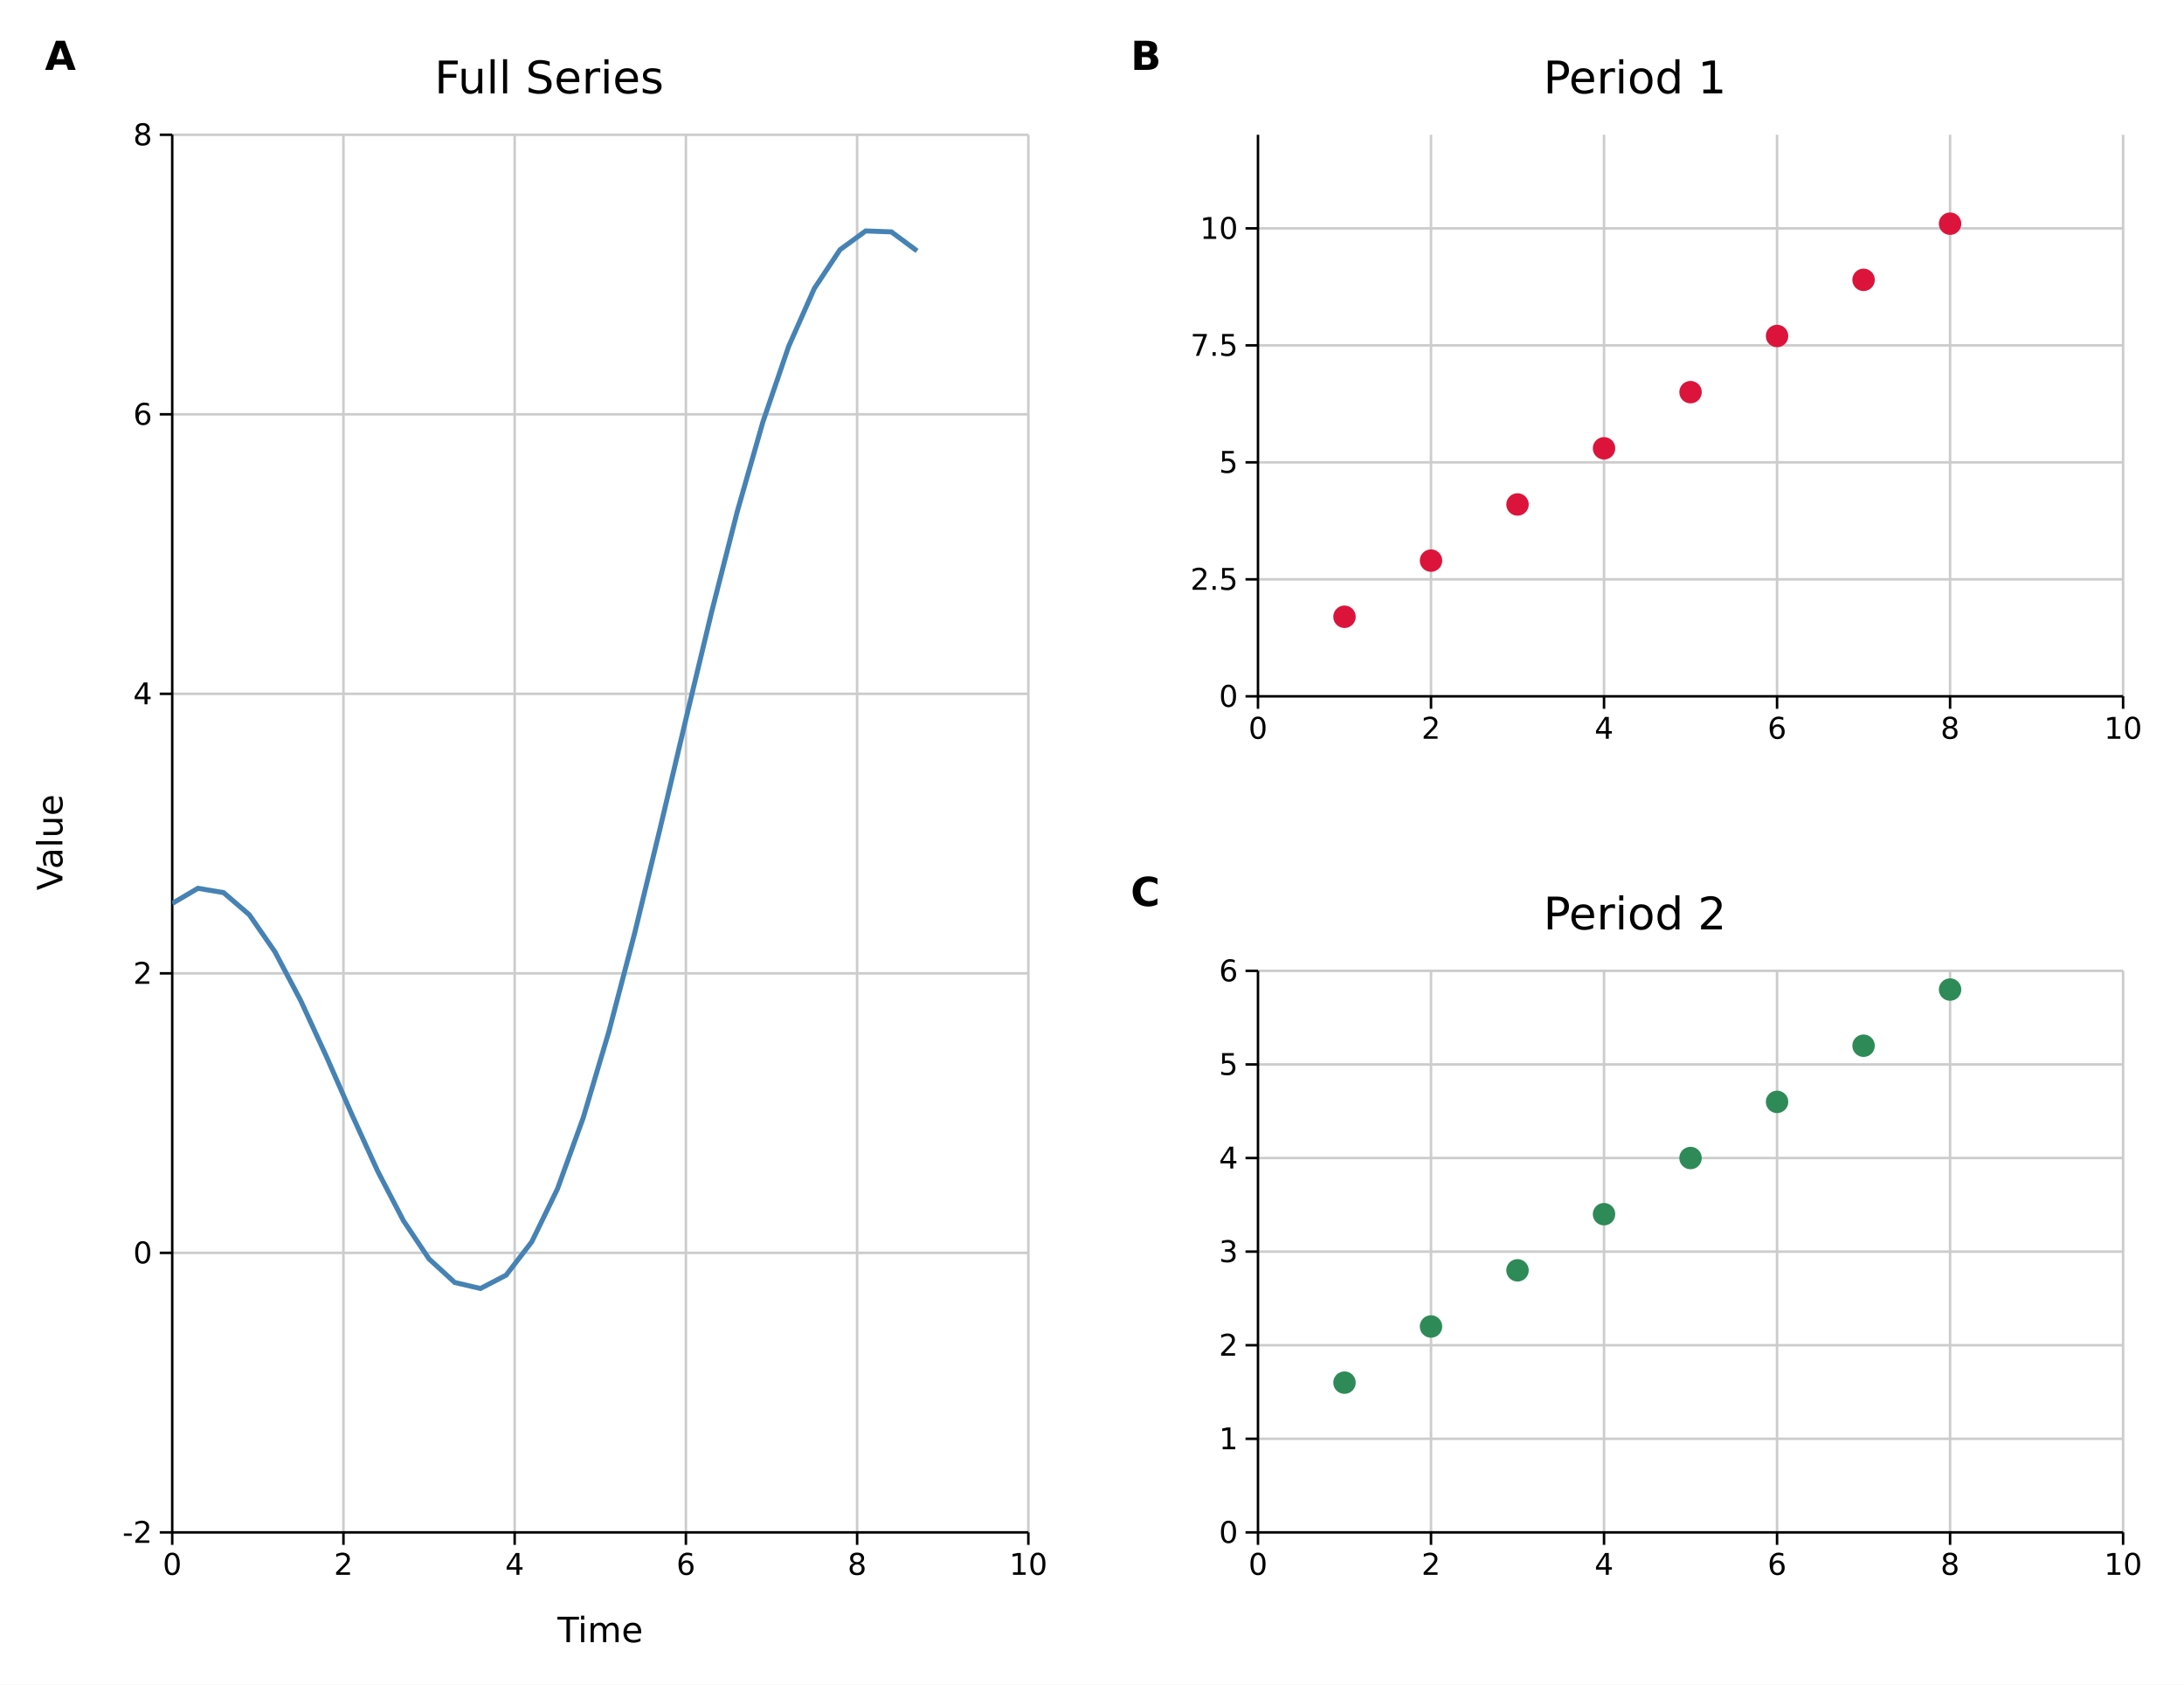
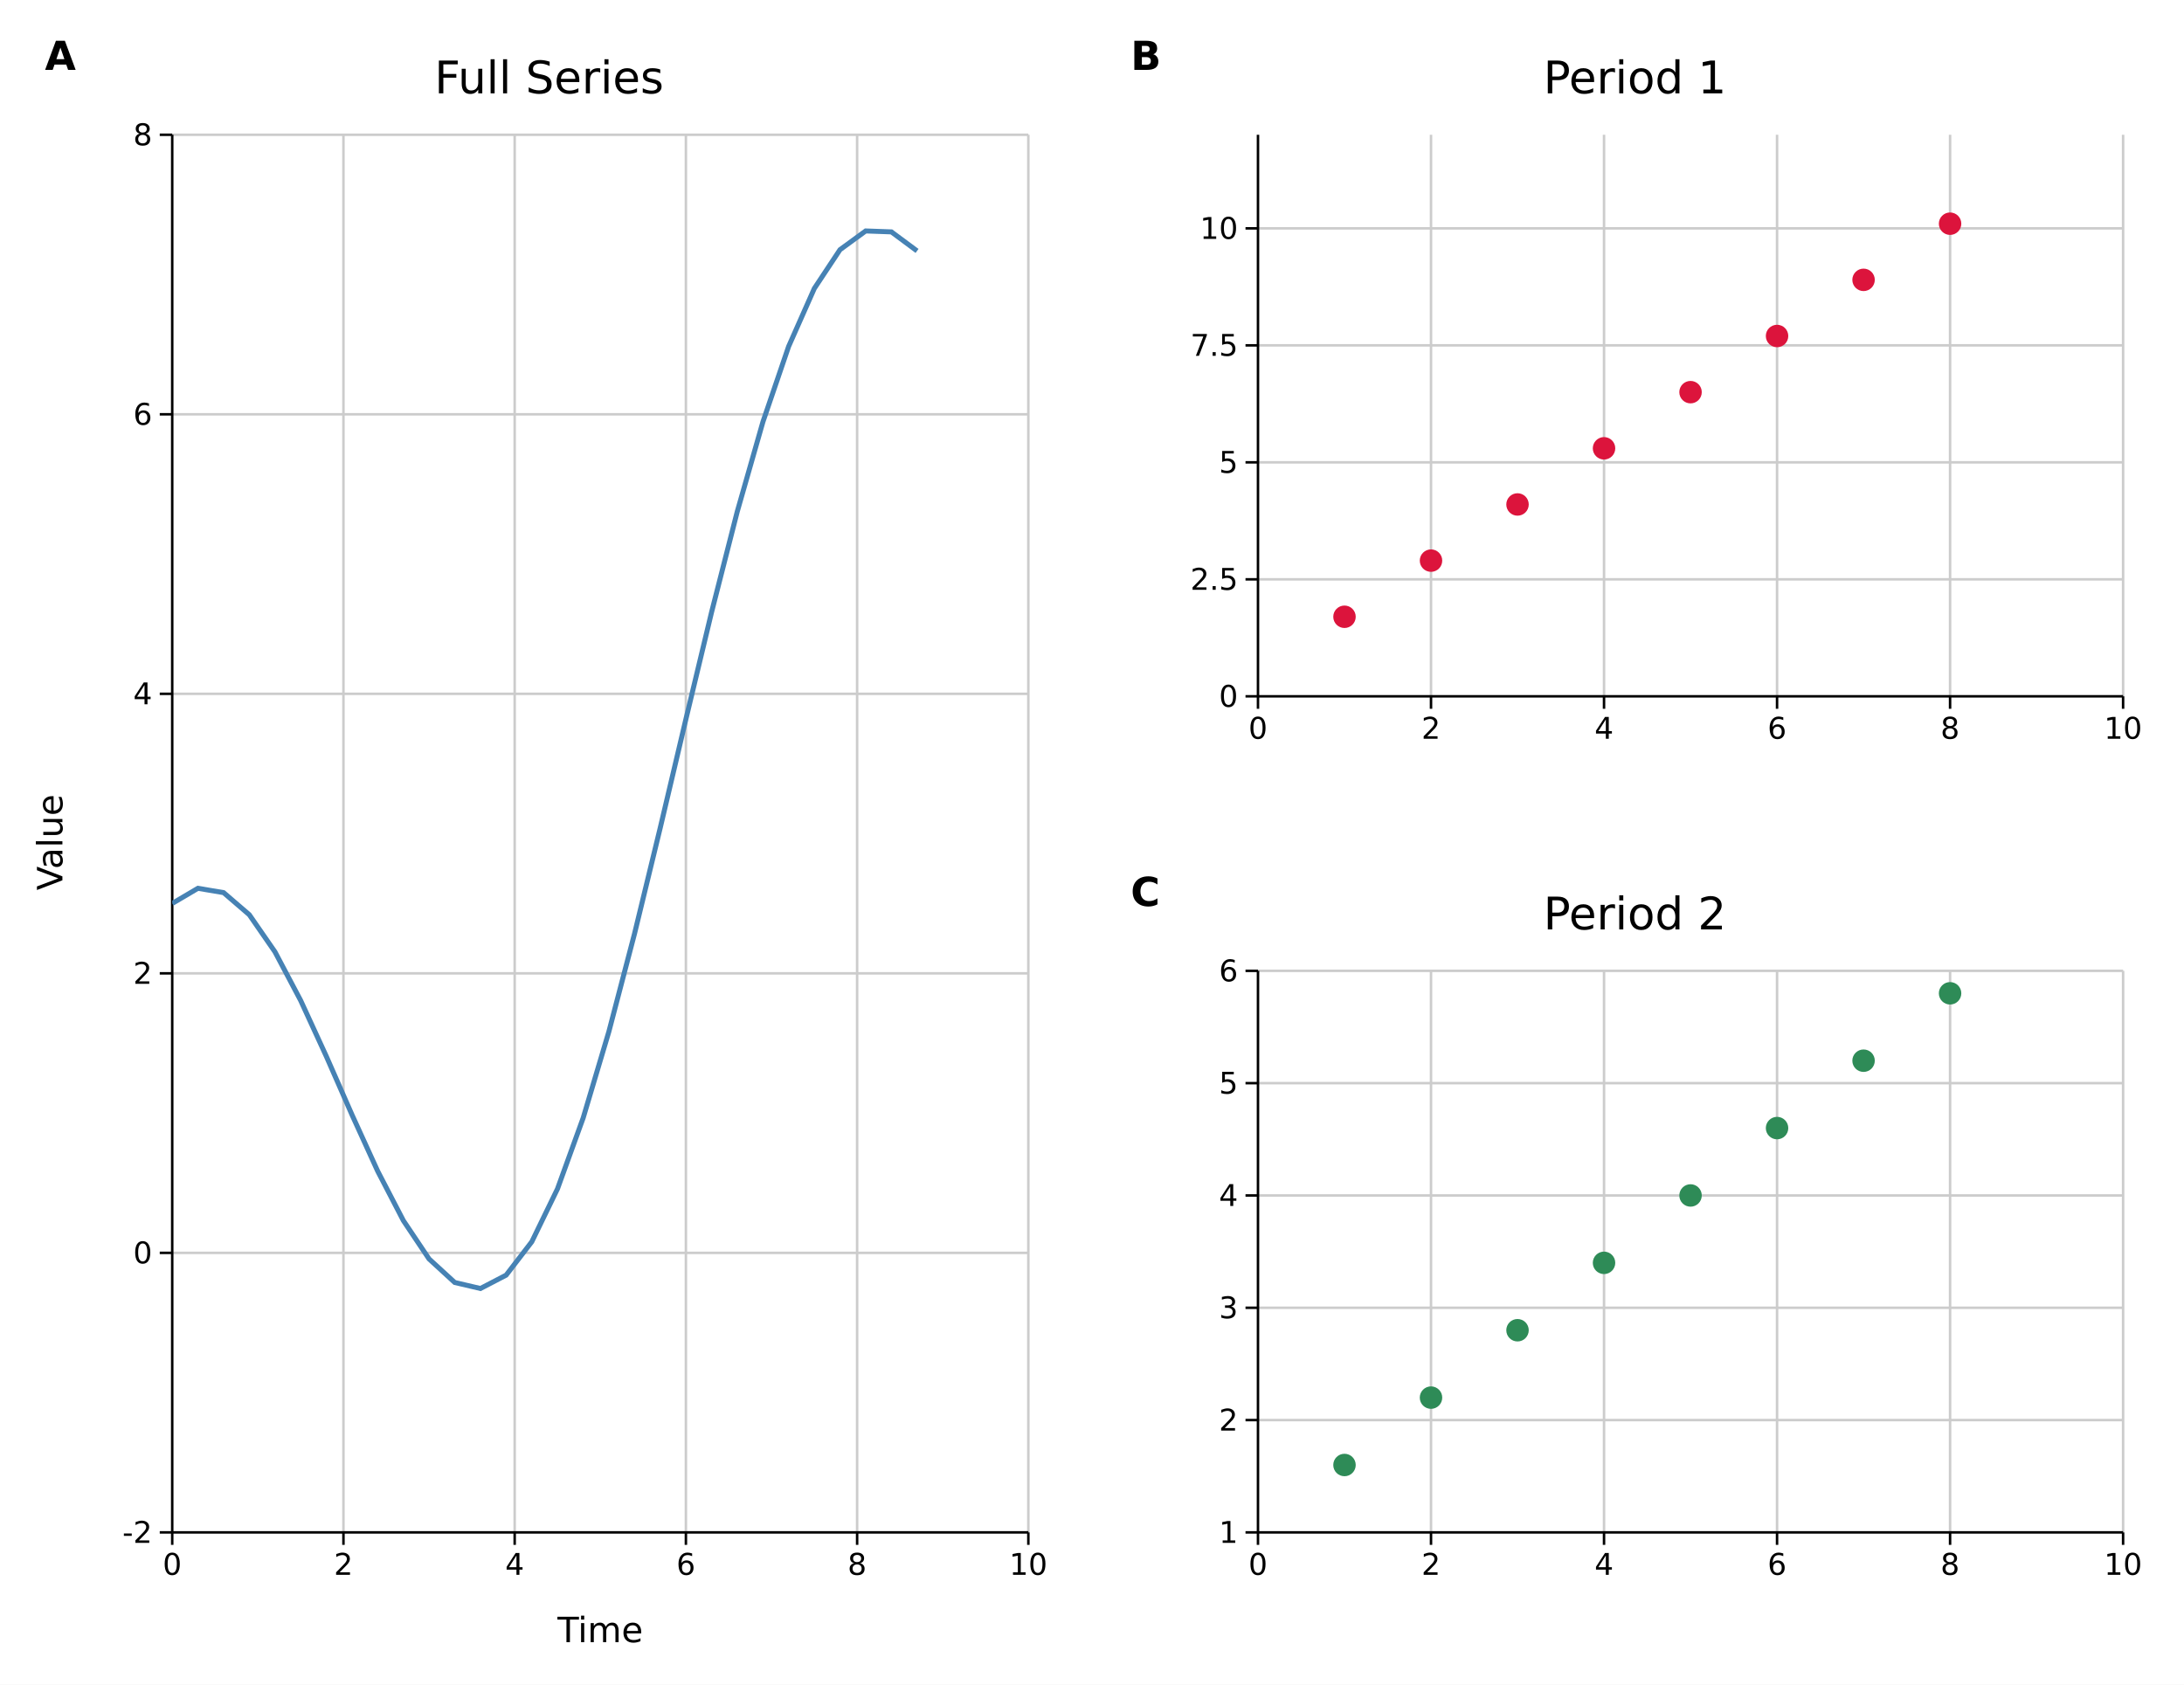
<svg xmlns="http://www.w3.org/2000/svg" width="875" height="675" font-family="DejaVu Sans, Liberation Sans, Arial, sans-serif" fill="black">
  <rect width="100%" height="100%" fill="white" />
  <defs>
    <clipPath id="kuva-clip-6">
      <rect x="59" y="44" width="343" height="560" />
    </clipPath>
    <clipPath id="kuva-clip-7">
      <rect x="59" y="44" width="346.6" height="225" />
    </clipPath>
    <clipPath id="kuva-clip-8">
      <rect x="59" y="44" width="346.6" height="225" />
    </clipPath>
  </defs>
  <g transform="translate(10,10)">
    <line x1="127.6" y1="44" x2="127.6" y2="604" stroke="#cccccc" stroke-width="1" />
    <line x1="196.2" y1="44" x2="196.2" y2="604" stroke="#cccccc" stroke-width="1" />
    <line x1="264.8" y1="44" x2="264.8" y2="604" stroke="#cccccc" stroke-width="1" />
    <line x1="333.4" y1="44" x2="333.4" y2="604" stroke="#cccccc" stroke-width="1" />
    <line x1="402" y1="44" x2="402" y2="604" stroke="#cccccc" stroke-width="1" />
    <line x1="59" y1="492" x2="402" y2="492" stroke="#cccccc" stroke-width="1" />
    <line x1="59" y1="380" x2="402" y2="380" stroke="#cccccc" stroke-width="1" />
    <line x1="59" y1="268" x2="402" y2="268" stroke="#cccccc" stroke-width="1" />
    <line x1="59" y1="156" x2="402" y2="156" stroke="#cccccc" stroke-width="1" />
    <line x1="59" y1="44" x2="402" y2="44" stroke="#cccccc" stroke-width="1" />
    <line x1="59" y1="604" x2="402" y2="604" stroke="#000000" stroke-width="1" />
    <line x1="59" y1="44" x2="59" y2="604" stroke="#000000" stroke-width="1" />
    <line x1="59" y1="604" x2="59" y2="609" stroke="#000000" stroke-width="1" />
    <text x="59" y="621" font-size="12" text-anchor="middle">0</text>
    <line x1="127.6" y1="604" x2="127.6" y2="609" stroke="#000000" stroke-width="1" />
    <text x="127.6" y="621" font-size="12" text-anchor="middle">2</text>
    <line x1="196.2" y1="604" x2="196.2" y2="609" stroke="#000000" stroke-width="1" />
    <text x="196.2" y="621" font-size="12" text-anchor="middle">4</text>
    <line x1="264.8" y1="604" x2="264.8" y2="609" stroke="#000000" stroke-width="1" />
    <text x="264.8" y="621" font-size="12" text-anchor="middle">6</text>
    <line x1="333.4" y1="604" x2="333.4" y2="609" stroke="#000000" stroke-width="1" />
    <text x="333.4" y="621" font-size="12" text-anchor="middle">8</text>
    <line x1="402" y1="604" x2="402" y2="609" stroke="#000000" stroke-width="1" />
    <text x="402" y="621" font-size="12" text-anchor="middle">10</text>
    <line x1="54" y1="604" x2="59" y2="604" stroke="#000000" stroke-width="1" />
    <text x="51" y="608.2" font-size="12" text-anchor="end">-2</text>
    <line x1="54" y1="492" x2="59" y2="492" stroke="#000000" stroke-width="1" />
    <text x="51" y="496.2" font-size="12" text-anchor="end">0</text>
    <line x1="54" y1="380" x2="59" y2="380" stroke="#000000" stroke-width="1" />
    <text x="51" y="384.2" font-size="12" text-anchor="end">2</text>
    <line x1="54" y1="268" x2="59" y2="268" stroke="#000000" stroke-width="1" />
    <text x="51" y="272.2" font-size="12" text-anchor="end">4</text>
    <line x1="54" y1="156" x2="59" y2="156" stroke="#000000" stroke-width="1" />
    <text x="51" y="160.2" font-size="12" text-anchor="end">6</text>
    <line x1="54" y1="44" x2="59" y2="44" stroke="#000000" stroke-width="1" />
    <text x="51" y="48.2" font-size="12" text-anchor="end">8</text>
    <text x="230.5" y="648" font-size="14" text-anchor="middle">Time</text>
    <text x="15" y="327.5" font-size="14" text-anchor="middle" transform="rotate(-90,15,327.5)">Value</text>
    <text x="210" y="27.4" font-size="18" text-anchor="middle">Full Series</text>
    <g clip-path="url(#kuva-clip-6)">
      <path d="M 59.0 352.0 L 69.29 345.93 L 79.58 347.66 L 89.87 356.51 L 100.16 371.39 L 110.45 390.87 L 120.74 413.26 L 131.03 436.7 L 141.32 459.26 L 151.61 479.08 L 161.9 494.44 L 172.19 503.87 L 182.48 506.28 L 192.77 500.93 L 203.06 487.55 L 213.35 466.35 L 223.64 437.94 L 233.93 403.39 L 244.22 364.1 L 254.51 321.73 L 264.8 278.15 L 275.09 235.27 L 285.38 194.97 L 295.67 158.99 L 305.96 128.81 L 316.25 105.58 L 326.54 90.05 L 336.83 82.54 L 347.12 82.91 L 357.41 90.54 " stroke="#4682b4" stroke-width="2" fill="none" />
    </g>
  </g>
  <text x="18" y="28" font-size="16" text-anchor="start" font-weight="bold">A</text>
  <g transform="translate(445,10)">
    <line x1="128.32" y1="44" x2="128.32" y2="269" stroke="#cccccc" stroke-width="1" />
    <line x1="197.64" y1="44" x2="197.64" y2="269" stroke="#cccccc" stroke-width="1" />
    <line x1="266.96" y1="44" x2="266.96" y2="269" stroke="#cccccc" stroke-width="1" />
    <line x1="336.28" y1="44" x2="336.28" y2="269" stroke="#cccccc" stroke-width="1" />
    <line x1="405.6" y1="44" x2="405.6" y2="269" stroke="#cccccc" stroke-width="1" />
    <line x1="59" y1="222.13" x2="405.6" y2="222.13" stroke="#cccccc" stroke-width="1" />
    <line x1="59" y1="175.25" x2="405.6" y2="175.25" stroke="#cccccc" stroke-width="1" />
    <line x1="59" y1="128.38" x2="405.6" y2="128.38" stroke="#cccccc" stroke-width="1" />
    <line x1="59" y1="81.5" x2="405.6" y2="81.5" stroke="#cccccc" stroke-width="1" />
    <line x1="59" y1="269" x2="405.6" y2="269" stroke="#000000" stroke-width="1" />
    <line x1="59" y1="44" x2="59" y2="269" stroke="#000000" stroke-width="1" />
    <line x1="59" y1="269" x2="59" y2="274" stroke="#000000" stroke-width="1" />
    <text x="59" y="286" font-size="12" text-anchor="middle">0</text>
    <line x1="128.32" y1="269" x2="128.32" y2="274" stroke="#000000" stroke-width="1" />
    <text x="128.32" y="286" font-size="12" text-anchor="middle">2</text>
    <line x1="197.64" y1="269" x2="197.64" y2="274" stroke="#000000" stroke-width="1" />
    <text x="197.64" y="286" font-size="12" text-anchor="middle">4</text>
    <line x1="266.96" y1="269" x2="266.96" y2="274" stroke="#000000" stroke-width="1" />
    <text x="266.96" y="286" font-size="12" text-anchor="middle">6</text>
    <line x1="336.28" y1="269" x2="336.28" y2="274" stroke="#000000" stroke-width="1" />
    <text x="336.28" y="286" font-size="12" text-anchor="middle">8</text>
    <line x1="405.6" y1="269" x2="405.6" y2="274" stroke="#000000" stroke-width="1" />
    <text x="405.6" y="286" font-size="12" text-anchor="middle">10</text>
    <line x1="54" y1="269" x2="59" y2="269" stroke="#000000" stroke-width="1" />
    <text x="51" y="273.2" font-size="12" text-anchor="end">0</text>
    <line x1="54" y1="222.13" x2="59" y2="222.13" stroke="#000000" stroke-width="1" />
    <text x="51" y="226.33" font-size="12" text-anchor="end">2.5</text>
    <line x1="54" y1="175.25" x2="59" y2="175.25" stroke="#000000" stroke-width="1" />
    <text x="51" y="179.45" font-size="12" text-anchor="end">5</text>
    <line x1="54" y1="128.38" x2="59" y2="128.38" stroke="#000000" stroke-width="1" />
    <text x="51" y="132.57" font-size="12" text-anchor="end">7.5</text>
    <line x1="54" y1="81.5" x2="59" y2="81.5" stroke="#000000" stroke-width="1" />
    <text x="51" y="85.7" font-size="12" text-anchor="end">10</text>
    <text x="210" y="27.4" font-size="18" text-anchor="middle">Period 1</text>
    <g clip-path="url(#kuva-clip-7)">
      <circle cx="93.66" cy="237.13" r="4.5" fill="#dc143c" />
      <circle cx="128.32" cy="214.63" r="4.5" fill="#dc143c" />
      <circle cx="162.98" cy="192.13" r="4.5" fill="#dc143c" />
      <circle cx="197.64" cy="169.63" r="4.5" fill="#dc143c" />
      <circle cx="232.3" cy="147.13" r="4.5" fill="#dc143c" />
      <circle cx="266.96" cy="124.63" r="4.5" fill="#dc143c" />
      <circle cx="301.62" cy="102.13" r="4.5" fill="#dc143c" />
      <circle cx="336.28" cy="79.63" r="4.5" fill="#dc143c" />
    </g>
  </g>
  <text x="453" y="28" font-size="16" text-anchor="start" font-weight="bold">B</text>
  <g transform="translate(445,345)">
    <line x1="128.32" y1="44" x2="128.32" y2="269" stroke="#cccccc" stroke-width="1" />
    <line x1="197.64" y1="44" x2="197.64" y2="269" stroke="#cccccc" stroke-width="1" />
    <line x1="266.96" y1="44" x2="266.96" y2="269" stroke="#cccccc" stroke-width="1" />
    <line x1="336.28" y1="44" x2="336.28" y2="269" stroke="#cccccc" stroke-width="1" />
    <line x1="405.6" y1="44" x2="405.6" y2="269" stroke="#cccccc" stroke-width="1" />
-     <line x1="59" y1="231.5" x2="405.6" y2="231.5" stroke="#cccccc" stroke-width="1" />
-     <line x1="59" y1="194" x2="405.6" y2="194" stroke="#cccccc" stroke-width="1" />
-     <line x1="59" y1="156.5" x2="405.6" y2="156.5" stroke="#cccccc" stroke-width="1" />
-     <line x1="59" y1="119" x2="405.6" y2="119" stroke="#cccccc" stroke-width="1" />
-     <line x1="59" y1="81.5" x2="405.6" y2="81.5" stroke="#cccccc" stroke-width="1" />
+     <line x1="59" y1="224" x2="405.6" y2="224" stroke="#cccccc" stroke-width="1" />
+     <line x1="59" y1="179" x2="405.6" y2="179" stroke="#cccccc" stroke-width="1" />
+     <line x1="59" y1="134" x2="405.6" y2="134" stroke="#cccccc" stroke-width="1" />
+     <line x1="59" y1="89" x2="405.6" y2="89" stroke="#cccccc" stroke-width="1" />
    <line x1="59" y1="44" x2="405.6" y2="44" stroke="#cccccc" stroke-width="1" />
    <line x1="59" y1="269" x2="405.6" y2="269" stroke="#000000" stroke-width="1" />
    <line x1="59" y1="44" x2="59" y2="269" stroke="#000000" stroke-width="1" />
    <line x1="59" y1="269" x2="59" y2="274" stroke="#000000" stroke-width="1" />
    <text x="59" y="286" font-size="12" text-anchor="middle">0</text>
    <line x1="128.32" y1="269" x2="128.32" y2="274" stroke="#000000" stroke-width="1" />
    <text x="128.32" y="286" font-size="12" text-anchor="middle">2</text>
    <line x1="197.64" y1="269" x2="197.64" y2="274" stroke="#000000" stroke-width="1" />
    <text x="197.64" y="286" font-size="12" text-anchor="middle">4</text>
    <line x1="266.96" y1="269" x2="266.96" y2="274" stroke="#000000" stroke-width="1" />
    <text x="266.96" y="286" font-size="12" text-anchor="middle">6</text>
    <line x1="336.28" y1="269" x2="336.28" y2="274" stroke="#000000" stroke-width="1" />
    <text x="336.28" y="286" font-size="12" text-anchor="middle">8</text>
    <line x1="405.6" y1="269" x2="405.6" y2="274" stroke="#000000" stroke-width="1" />
    <text x="405.6" y="286" font-size="12" text-anchor="middle">10</text>
    <line x1="54" y1="269" x2="59" y2="269" stroke="#000000" stroke-width="1" />
-     <text x="51" y="273.2" font-size="12" text-anchor="end">0</text>
-     <line x1="54" y1="231.5" x2="59" y2="231.5" stroke="#000000" stroke-width="1" />
-     <text x="51" y="235.7" font-size="12" text-anchor="end">1</text>
-     <line x1="54" y1="194" x2="59" y2="194" stroke="#000000" stroke-width="1" />
-     <text x="51" y="198.2" font-size="12" text-anchor="end">2</text>
-     <line x1="54" y1="156.5" x2="59" y2="156.5" stroke="#000000" stroke-width="1" />
-     <text x="51" y="160.7" font-size="12" text-anchor="end">3</text>
-     <line x1="54" y1="119" x2="59" y2="119" stroke="#000000" stroke-width="1" />
-     <text x="51" y="123.2" font-size="12" text-anchor="end">4</text>
-     <line x1="54" y1="81.5" x2="59" y2="81.5" stroke="#000000" stroke-width="1" />
-     <text x="51" y="85.7" font-size="12" text-anchor="end">5</text>
+     <text x="51" y="273.2" font-size="12" text-anchor="end">1</text>
+     <line x1="54" y1="224" x2="59" y2="224" stroke="#000000" stroke-width="1" />
+     <text x="51" y="228.2" font-size="12" text-anchor="end">2</text>
+     <line x1="54" y1="179" x2="59" y2="179" stroke="#000000" stroke-width="1" />
+     <text x="51" y="183.2" font-size="12" text-anchor="end">3</text>
+     <line x1="54" y1="134" x2="59" y2="134" stroke="#000000" stroke-width="1" />
+     <text x="51" y="138.2" font-size="12" text-anchor="end">4</text>
+     <line x1="54" y1="89" x2="59" y2="89" stroke="#000000" stroke-width="1" />
+     <text x="51" y="93.2" font-size="12" text-anchor="end">5</text>
    <line x1="54" y1="44" x2="59" y2="44" stroke="#000000" stroke-width="1" />
    <text x="51" y="48.2" font-size="12" text-anchor="end">6</text>
    <text x="210" y="27.4" font-size="18" text-anchor="middle">Period 2</text>
    <g clip-path="url(#kuva-clip-8)">
-       <circle cx="93.66" cy="209" r="4.5" fill="seagreen" />
-       <circle cx="128.32" cy="186.5" r="4.5" fill="seagreen" />
-       <circle cx="162.98" cy="164" r="4.5" fill="seagreen" />
-       <circle cx="197.64" cy="141.5" r="4.5" fill="seagreen" />
-       <circle cx="232.3" cy="119" r="4.5" fill="seagreen" />
-       <circle cx="266.96" cy="96.5" r="4.5" fill="seagreen" />
-       <circle cx="301.62" cy="74" r="4.5" fill="seagreen" />
-       <circle cx="336.28" cy="51.5" r="4.5" fill="seagreen" />
+       <circle cx="93.66" cy="242" r="4.5" fill="seagreen" />
+       <circle cx="128.32" cy="215" r="4.5" fill="seagreen" />
+       <circle cx="162.98" cy="188" r="4.5" fill="seagreen" />
+       <circle cx="197.64" cy="161" r="4.5" fill="seagreen" />
+       <circle cx="232.3" cy="134" r="4.5" fill="seagreen" />
+       <circle cx="266.96" cy="107" r="4.5" fill="seagreen" />
+       <circle cx="301.62" cy="80" r="4.5" fill="seagreen" />
+       <circle cx="336.28" cy="53" r="4.5" fill="seagreen" />
    </g>
  </g>
  <text x="453" y="363" font-size="16" text-anchor="start" font-weight="bold">C</text>
</svg>
